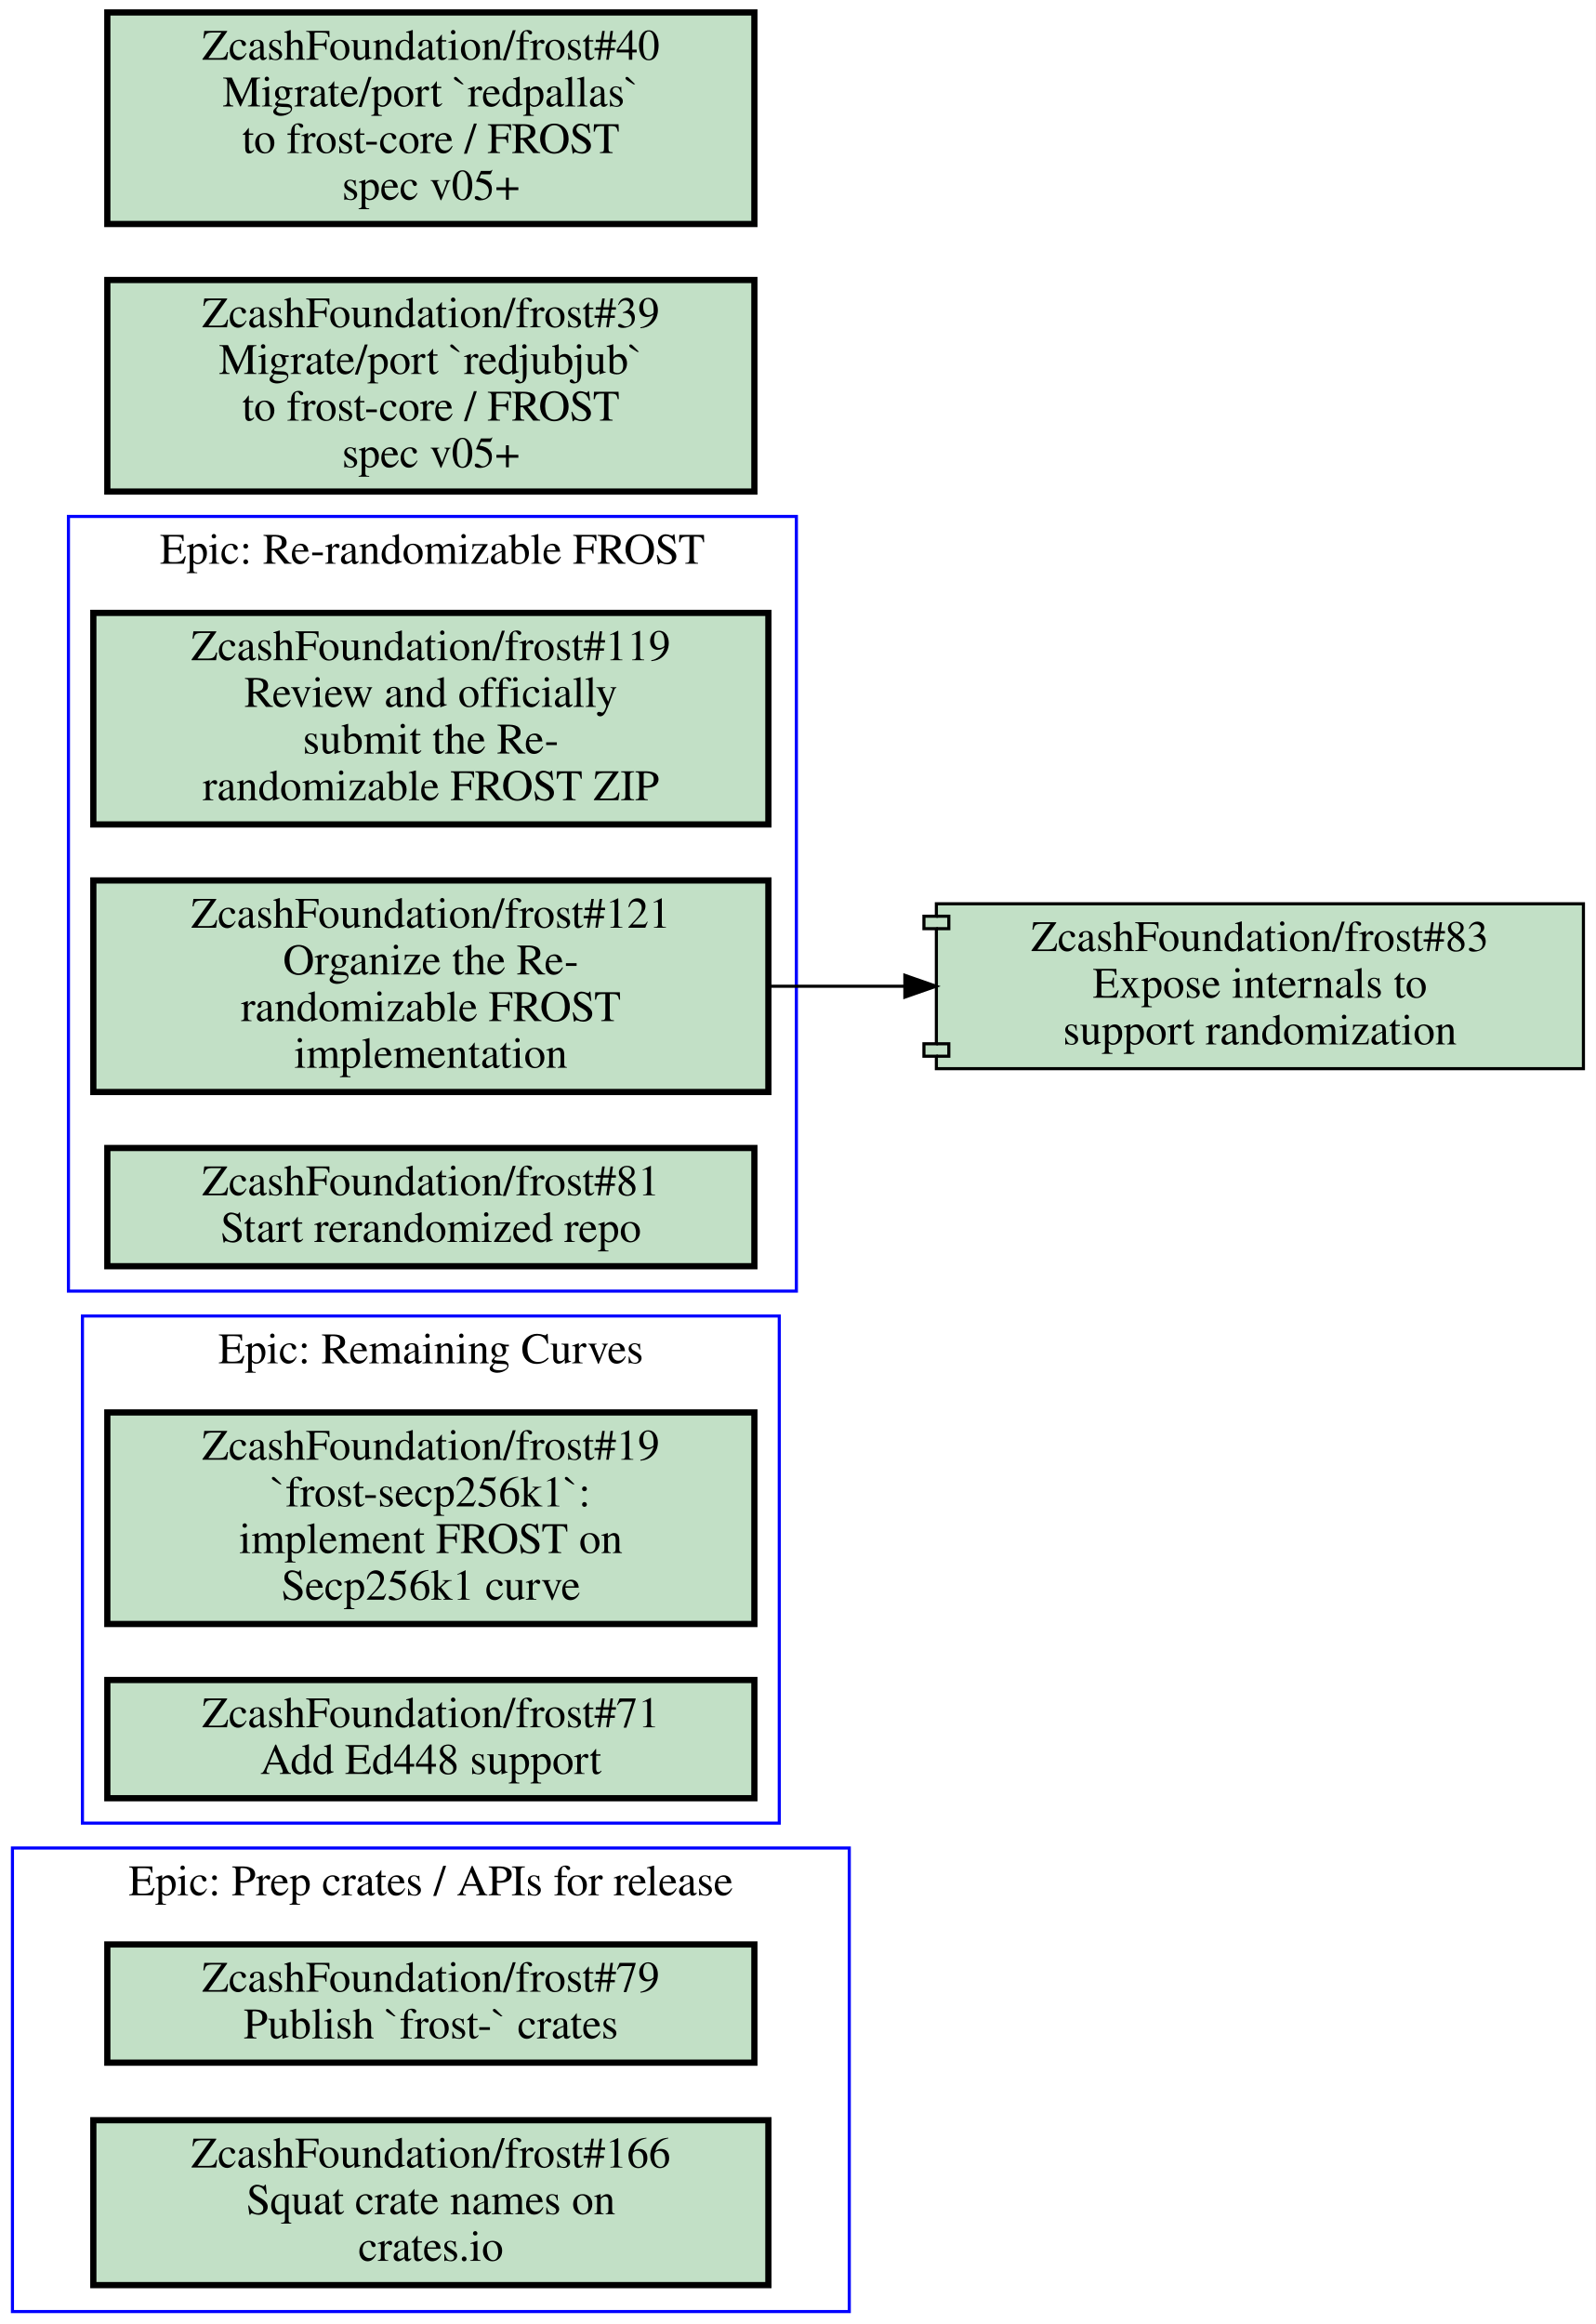
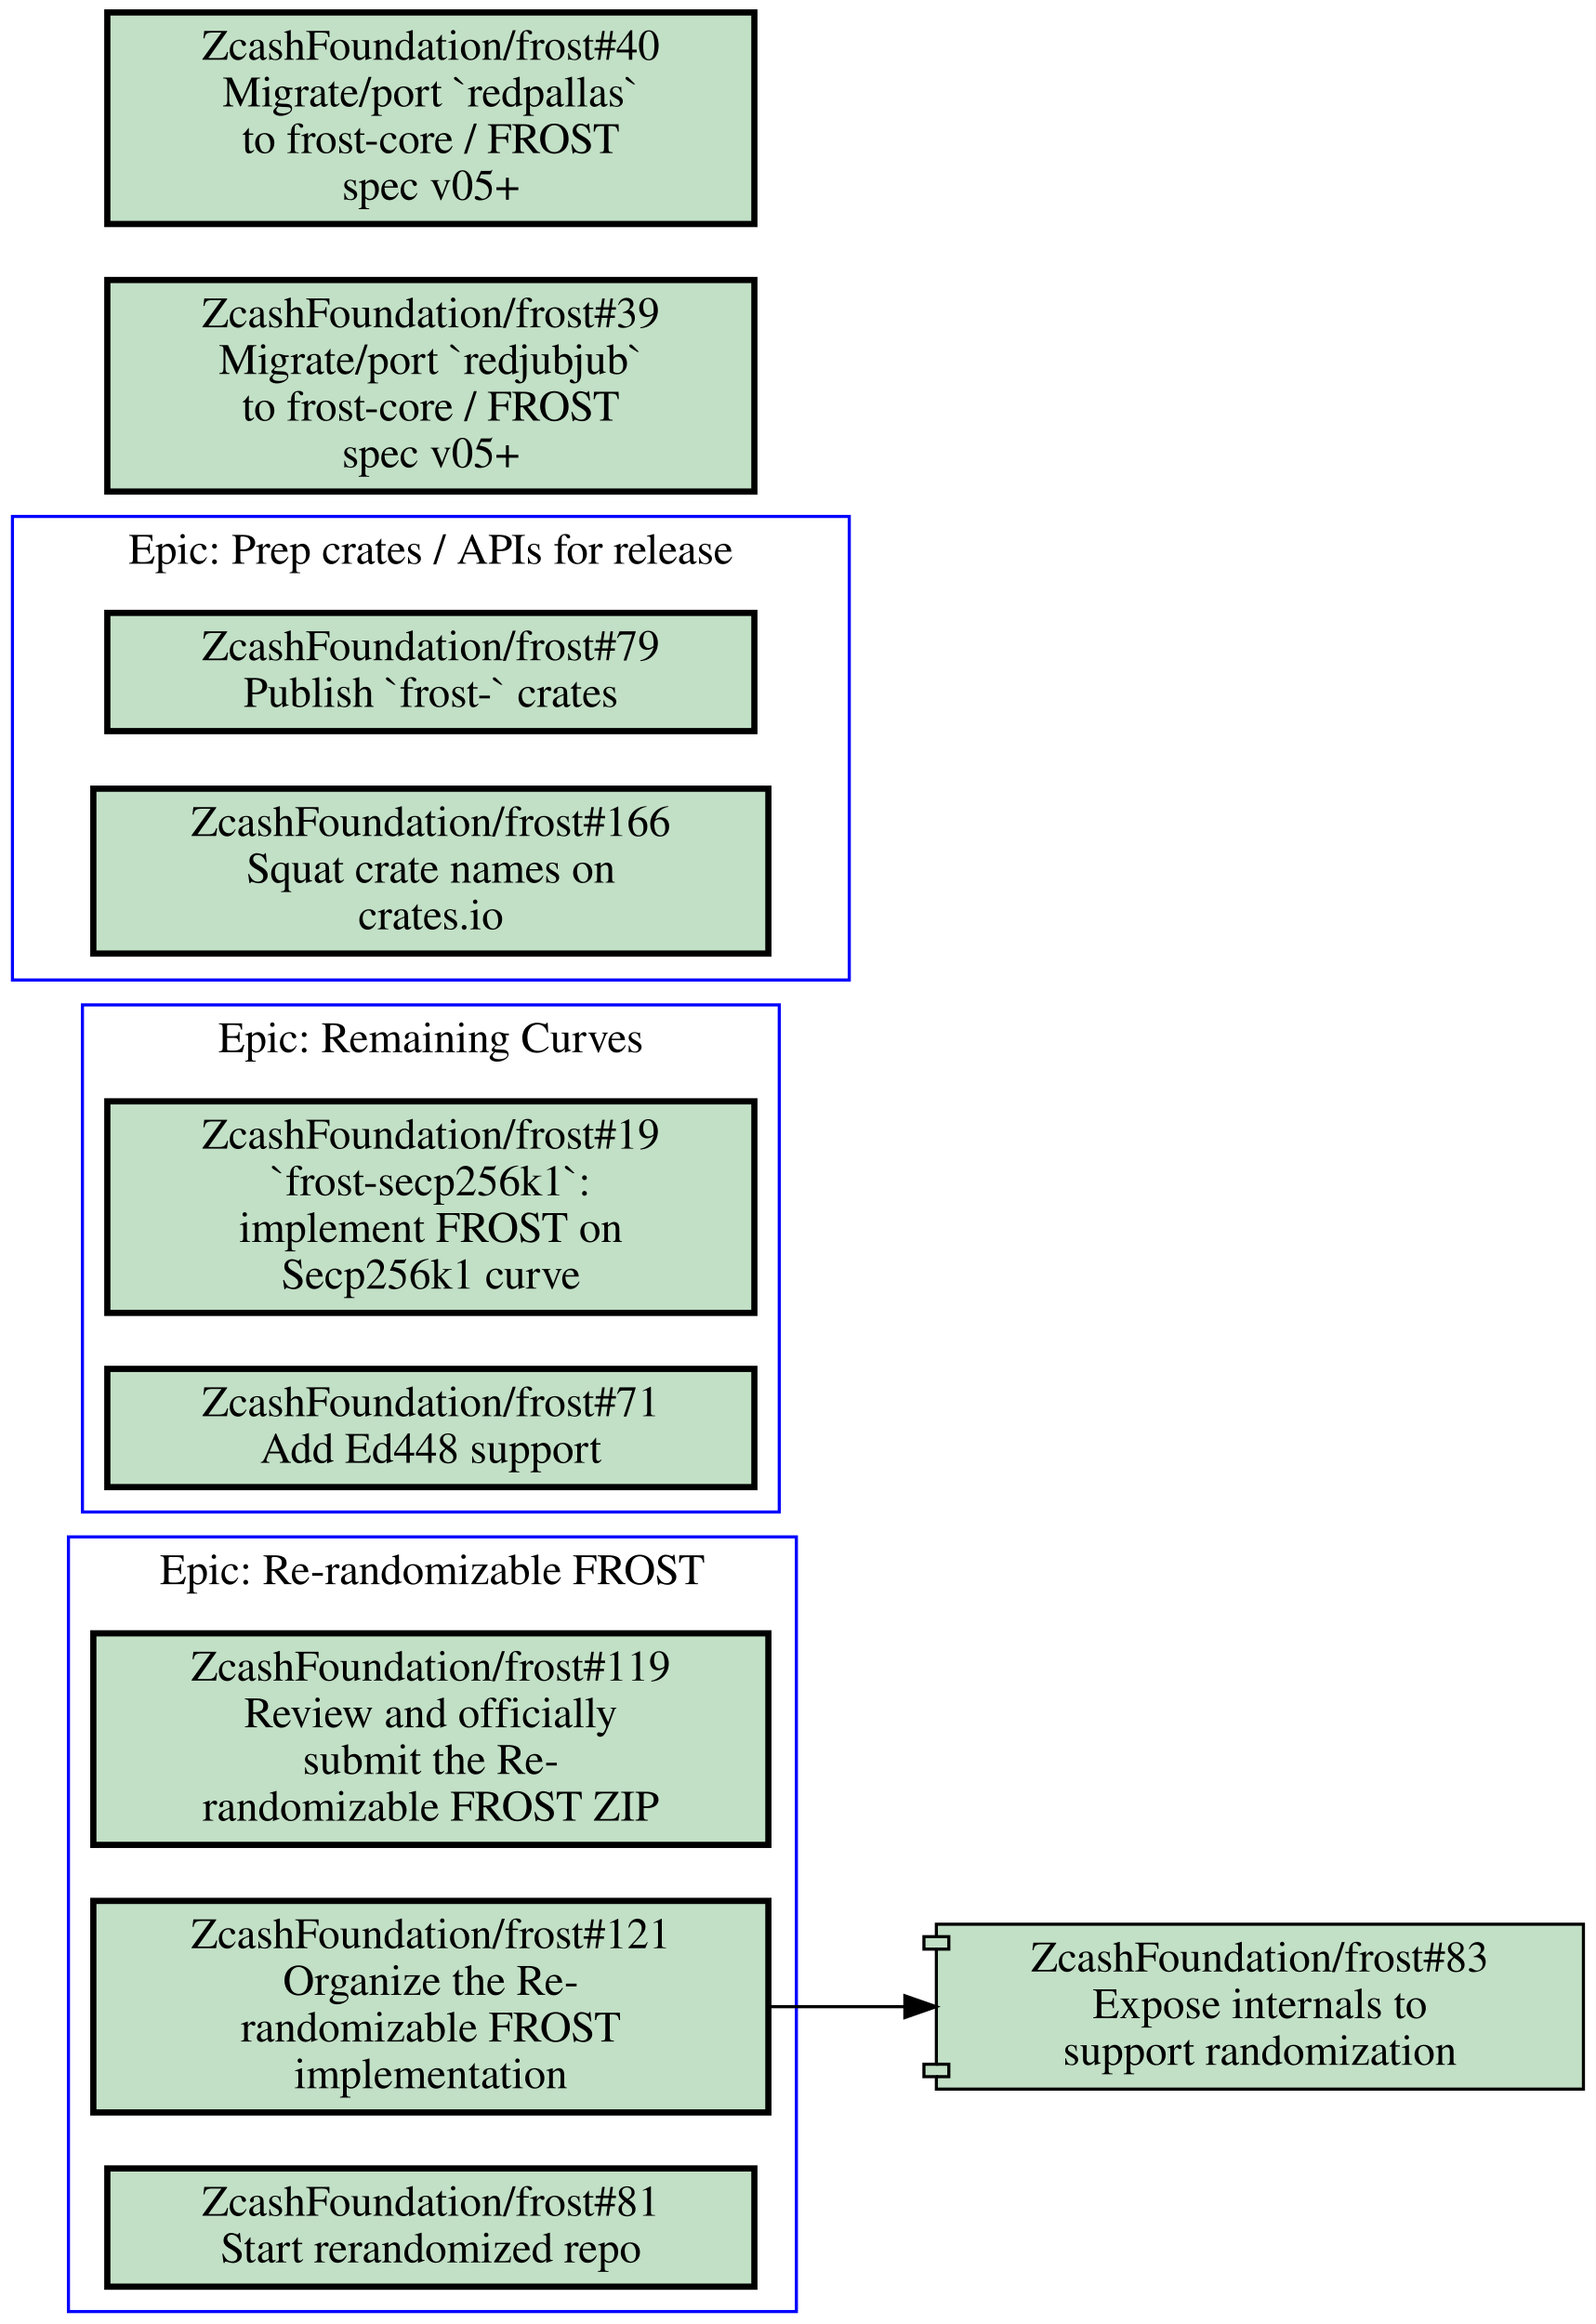
<svg xmlns="http://www.w3.org/2000/svg" xmlns:xlink="http://www.w3.org/1999/xlink" width="513pt" height="747pt" viewBox="0.00 0.00 513.00 747.00">
  <g id="graph0" class="graph" transform="scale(1 1) rotate(0) translate(4 743)">
    <polygon fill="#ffffff" stroke="transparent" points="-4,4 -4,-743 509,-743 509,4 -4,4" />
    <g id="clust1" class="cluster">
-       <polygon fill="none" stroke="#0000ff" points="18,-328 18,-577 252,-577 252,-328 18,-328" />
-       <text text-anchor="middle" x="135" y="-561.8" font-family="Times,serif" font-size="14.00" fill="#000000">Epic: Re-randomizable FROST</text>
+       <polygon fill="none" stroke="#0000ff" points="18,0 18,-249 252,-249 252,0 18,0" />
+       <text text-anchor="middle" x="135" y="-233.8" font-family="Times,serif" font-size="14.00" fill="#000000">Epic: Re-randomizable FROST</text>
    </g>
    <g id="clust2" class="cluster">
-       <polygon fill="none" stroke="#0000ff" points="0,0 0,-149 269,-149 269,0 0,0" />
-       <text text-anchor="middle" x="134.5" y="-133.8" font-family="Times,serif" font-size="14.00" fill="#000000">Epic: Prep crates / APIs for release</text>
+       <polygon fill="none" stroke="#0000ff" points="22.5,-257 22.5,-420 246.5,-420 246.5,-257 22.5,-257" />
+       <text text-anchor="middle" x="134.5" y="-404.8" font-family="Times,serif" font-size="14.00" fill="#000000">Epic: Remaining Curves</text>
    </g>
    <g id="clust3" class="cluster">
-       <polygon fill="none" stroke="#0000ff" points="22.5,-157 22.5,-320 246.5,-320 246.5,-157 22.5,-157" />
-       <text text-anchor="middle" x="134.5" y="-304.8" font-family="Times,serif" font-size="14.00" fill="#000000">Epic: Remaining Curves</text>
+       <polygon fill="none" stroke="#0000ff" points="0,-428 0,-577 269,-577 269,-428 0,-428" />
+       <text text-anchor="middle" x="134.5" y="-561.8" font-family="Times,serif" font-size="14.00" fill="#000000">Epic: Prep crates / APIs for release</text>
    </g>
    <g id="node1" class="node open">
      <g id="a_node1">
        <a xlink:href="https://github.com/ZcashFoundation/frost/issues/119" xlink:title="ZcashFoundation/frost#119&#10;Review and officially&#10;submit the Re-&#10;randomizable FROST ZIP" target="_blank">
-           <polygon fill="#c2e0c6" stroke="#000000" stroke-width="2" points="243,-546 26,-546 26,-478 243,-478 243,-546" />
-           <text text-anchor="middle" x="134.5" y="-530.8" font-family="Times,serif" font-size="14.00" fill="#000000">ZcashFoundation/frost#119</text>
-           <text text-anchor="middle" x="134.5" y="-515.8" font-family="Times,serif" font-size="14.00" fill="#000000">Review and officially</text>
-           <text text-anchor="middle" x="134.5" y="-500.8" font-family="Times,serif" font-size="14.00" fill="#000000">submit the Re-</text>
-           <text text-anchor="middle" x="134.5" y="-485.8" font-family="Times,serif" font-size="14.00" fill="#000000">randomizable FROST ZIP</text>
+           <polygon fill="#c2e0c6" stroke="#000000" stroke-width="2" points="243,-218 26,-218 26,-150 243,-150 243,-218" />
+           <text text-anchor="middle" x="134.5" y="-202.8" font-family="Times,serif" font-size="14.00" fill="#000000">ZcashFoundation/frost#119</text>
+           <text text-anchor="middle" x="134.5" y="-187.8" font-family="Times,serif" font-size="14.00" fill="#000000">Review and officially</text>
+           <text text-anchor="middle" x="134.5" y="-172.8" font-family="Times,serif" font-size="14.00" fill="#000000">submit the Re-</text>
+           <text text-anchor="middle" x="134.5" y="-157.8" font-family="Times,serif" font-size="14.00" fill="#000000">randomizable FROST ZIP</text>
        </a>
      </g>
    </g>
    <g id="node2" class="node open">
      <g id="a_node2">
        <a xlink:href="https://github.com/ZcashFoundation/frost/issues/121" xlink:title="ZcashFoundation/frost#121&#10;Organize the Re-&#10;randomizable FROST&#10;implementation" target="_blank">
-           <polygon fill="#c2e0c6" stroke="#000000" stroke-width="2" points="243,-460 26,-460 26,-392 243,-392 243,-460" />
-           <text text-anchor="middle" x="134.5" y="-444.8" font-family="Times,serif" font-size="14.00" fill="#000000">ZcashFoundation/frost#121</text>
-           <text text-anchor="middle" x="134.5" y="-429.8" font-family="Times,serif" font-size="14.00" fill="#000000">Organize the Re-</text>
-           <text text-anchor="middle" x="134.5" y="-414.8" font-family="Times,serif" font-size="14.00" fill="#000000">randomizable FROST</text>
-           <text text-anchor="middle" x="134.5" y="-399.8" font-family="Times,serif" font-size="14.00" fill="#000000">implementation</text>
+           <polygon fill="#c2e0c6" stroke="#000000" stroke-width="2" points="243,-132 26,-132 26,-64 243,-64 243,-132" />
+           <text text-anchor="middle" x="134.5" y="-116.8" font-family="Times,serif" font-size="14.00" fill="#000000">ZcashFoundation/frost#121</text>
+           <text text-anchor="middle" x="134.5" y="-101.8" font-family="Times,serif" font-size="14.00" fill="#000000">Organize the Re-</text>
+           <text text-anchor="middle" x="134.5" y="-86.8" font-family="Times,serif" font-size="14.00" fill="#000000">randomizable FROST</text>
+           <text text-anchor="middle" x="134.5" y="-71.8" font-family="Times,serif" font-size="14.00" fill="#000000">implementation</text>
        </a>
      </g>
    </g>
    <g id="node8" class="node open">
      <g id="a_node8">
        <a xlink:href="https://github.com/ZcashFoundation/frost/pull/83" xlink:title="ZcashFoundation/frost#83&#10;Expose internals to&#10;support randomization" target="_blank">
-           <polygon fill="#c2e0c6" stroke="#000000" points="505,-452.5 297,-452.5 297,-448.5 293,-448.5 293,-444.5 297,-444.5 297,-407.5 293,-407.5 293,-403.5 297,-403.5 297,-399.5 505,-399.5 505,-452.5" />
-           <polyline fill="none" stroke="#000000" points="297,-448.5 301,-448.5 301,-444.5 297,-444.5 " />
-           <polyline fill="none" stroke="#000000" points="297,-407.5 301,-407.5 301,-403.5 297,-403.5 " />
-           <text text-anchor="middle" x="401" y="-437.3" font-family="Times,serif" font-size="14.00" fill="#000000">ZcashFoundation/frost#83</text>
-           <text text-anchor="middle" x="401" y="-422.3" font-family="Times,serif" font-size="14.00" fill="#000000">Expose internals to</text>
-           <text text-anchor="middle" x="401" y="-407.3" font-family="Times,serif" font-size="14.00" fill="#000000">support randomization</text>
+           <polygon fill="#c2e0c6" stroke="#000000" points="505,-124.5 297,-124.5 297,-120.5 293,-120.5 293,-116.5 297,-116.5 297,-79.5 293,-79.5 293,-75.5 297,-75.5 297,-71.5 505,-71.5 505,-124.5" />
+           <polyline fill="none" stroke="#000000" points="297,-120.5 301,-120.5 301,-116.5 297,-116.5 " />
+           <polyline fill="none" stroke="#000000" points="297,-79.5 301,-79.5 301,-75.5 297,-75.5 " />
+           <text text-anchor="middle" x="401" y="-109.3" font-family="Times,serif" font-size="14.00" fill="#000000">ZcashFoundation/frost#83</text>
+           <text text-anchor="middle" x="401" y="-94.3" font-family="Times,serif" font-size="14.00" fill="#000000">Expose internals to</text>
+           <text text-anchor="middle" x="401" y="-79.3" font-family="Times,serif" font-size="14.00" fill="#000000">support randomization</text>
        </a>
      </g>
    </g>
    <g id="edge1" class="edge">
-       <path fill="none" stroke="#000000" d="M243.28,-426C257.53,-426 272.16,-426 286.49,-426" />
-       <polygon fill="#000000" stroke="#000000" points="286.87,-429.5 296.87,-426 286.87,-422.5 286.87,-429.5" />
+       <path fill="none" stroke="#000000" d="M243.28,-98C257.53,-98 272.16,-98 286.49,-98" />
+       <polygon fill="#000000" stroke="#000000" points="286.87,-101.5 296.87,-98 286.87,-94.5 286.87,-101.5" />
    </g>
    <g id="node3" class="node open">
      <g id="a_node3">
        <a xlink:href="https://github.com/ZcashFoundation/frost/issues/81" xlink:title="ZcashFoundation/frost#81&#10;Start rerandomized repo" target="_blank">
-           <polygon fill="#c2e0c6" stroke="#000000" stroke-width="2" points="238.5,-374 30.5,-374 30.5,-336 238.5,-336 238.5,-374" />
-           <text text-anchor="middle" x="134.5" y="-358.8" font-family="Times,serif" font-size="14.00" fill="#000000">ZcashFoundation/frost#81</text>
-           <text text-anchor="middle" x="134.5" y="-343.8" font-family="Times,serif" font-size="14.00" fill="#000000">Start rerandomized repo</text>
+           <polygon fill="#c2e0c6" stroke="#000000" stroke-width="2" points="238.5,-46 30.5,-46 30.5,-8 238.5,-8 238.5,-46" />
+           <text text-anchor="middle" x="134.5" y="-30.8" font-family="Times,serif" font-size="14.00" fill="#000000">ZcashFoundation/frost#81</text>
+           <text text-anchor="middle" x="134.5" y="-15.8" font-family="Times,serif" font-size="14.00" fill="#000000">Start rerandomized repo</text>
        </a>
      </g>
    </g>
    <g id="node4" class="node open">
      <g id="a_node4">
-         <a xlink:href="https://github.com/ZcashFoundation/frost/issues/79" xlink:title="ZcashFoundation/frost#79&#10;Publish `frost-` crates" target="_blank">
-           <polygon fill="#c2e0c6" stroke="#000000" stroke-width="2" points="238.5,-118 30.5,-118 30.5,-80 238.5,-80 238.5,-118" />
-           <text text-anchor="middle" x="134.5" y="-102.8" font-family="Times,serif" font-size="14.00" fill="#000000">ZcashFoundation/frost#79</text>
-           <text text-anchor="middle" x="134.5" y="-87.8" font-family="Times,serif" font-size="14.00" fill="#000000">Publish `frost-` crates</text>
+         <a xlink:href="https://github.com/ZcashFoundation/frost/issues/19" xlink:title="ZcashFoundation/frost#19&#10;`frost-secp256k1`:&#10;implement FROST on&#10;Secp256k1 curve" target="_blank">
+           <polygon fill="#c2e0c6" stroke="#000000" stroke-width="2" points="238.5,-389 30.5,-389 30.5,-321 238.5,-321 238.5,-389" />
+           <text text-anchor="middle" x="134.5" y="-373.8" font-family="Times,serif" font-size="14.00" fill="#000000">ZcashFoundation/frost#19</text>
+           <text text-anchor="middle" x="134.5" y="-358.8" font-family="Times,serif" font-size="14.00" fill="#000000">`frost-secp256k1`:</text>
+           <text text-anchor="middle" x="134.5" y="-343.8" font-family="Times,serif" font-size="14.00" fill="#000000">implement FROST on</text>
+           <text text-anchor="middle" x="134.5" y="-328.8" font-family="Times,serif" font-size="14.00" fill="#000000">Secp256k1 curve</text>
        </a>
      </g>
    </g>
    <g id="node5" class="node open">
      <g id="a_node5">
-         <a xlink:href="https://github.com/ZcashFoundation/frost/issues/166" xlink:title="ZcashFoundation/frost#166&#10;Squat crate names on&#10;crates.io" target="_blank">
-           <polygon fill="#c2e0c6" stroke="#000000" stroke-width="2" points="243,-61.5 26,-61.5 26,-8.5 243,-8.5 243,-61.5" />
-           <text text-anchor="middle" x="134.5" y="-46.3" font-family="Times,serif" font-size="14.00" fill="#000000">ZcashFoundation/frost#166</text>
-           <text text-anchor="middle" x="134.5" y="-31.3" font-family="Times,serif" font-size="14.00" fill="#000000">Squat crate names on</text>
-           <text text-anchor="middle" x="134.5" y="-16.3" font-family="Times,serif" font-size="14.00" fill="#000000">crates.io</text>
+         <a xlink:href="https://github.com/ZcashFoundation/frost/issues/71" xlink:title="ZcashFoundation/frost#71&#10;Add Ed448 support" target="_blank">
+           <polygon fill="#c2e0c6" stroke="#000000" stroke-width="2" points="238.5,-303 30.5,-303 30.5,-265 238.5,-265 238.5,-303" />
+           <text text-anchor="middle" x="134.5" y="-287.8" font-family="Times,serif" font-size="14.00" fill="#000000">ZcashFoundation/frost#71</text>
+           <text text-anchor="middle" x="134.5" y="-272.8" font-family="Times,serif" font-size="14.00" fill="#000000">Add Ed448 support</text>
        </a>
      </g>
    </g>
    <g id="node6" class="node open">
      <g id="a_node6">
-         <a xlink:href="https://github.com/ZcashFoundation/frost/issues/19" xlink:title="ZcashFoundation/frost#19&#10;`frost-secp256k1`:&#10;implement FROST on&#10;Secp256k1 curve" target="_blank">
-           <polygon fill="#c2e0c6" stroke="#000000" stroke-width="2" points="238.5,-289 30.5,-289 30.5,-221 238.5,-221 238.5,-289" />
-           <text text-anchor="middle" x="134.5" y="-273.8" font-family="Times,serif" font-size="14.00" fill="#000000">ZcashFoundation/frost#19</text>
-           <text text-anchor="middle" x="134.5" y="-258.8" font-family="Times,serif" font-size="14.00" fill="#000000">`frost-secp256k1`:</text>
-           <text text-anchor="middle" x="134.5" y="-243.8" font-family="Times,serif" font-size="14.00" fill="#000000">implement FROST on</text>
-           <text text-anchor="middle" x="134.5" y="-228.8" font-family="Times,serif" font-size="14.00" fill="#000000">Secp256k1 curve</text>
+         <a xlink:href="https://github.com/ZcashFoundation/frost/issues/79" xlink:title="ZcashFoundation/frost#79&#10;Publish `frost-` crates" target="_blank">
+           <polygon fill="#c2e0c6" stroke="#000000" stroke-width="2" points="238.5,-546 30.5,-546 30.5,-508 238.5,-508 238.5,-546" />
+           <text text-anchor="middle" x="134.5" y="-530.8" font-family="Times,serif" font-size="14.00" fill="#000000">ZcashFoundation/frost#79</text>
+           <text text-anchor="middle" x="134.5" y="-515.8" font-family="Times,serif" font-size="14.00" fill="#000000">Publish `frost-` crates</text>
        </a>
      </g>
    </g>
    <g id="node7" class="node open">
      <g id="a_node7">
-         <a xlink:href="https://github.com/ZcashFoundation/frost/issues/71" xlink:title="ZcashFoundation/frost#71&#10;Add Ed448 support" target="_blank">
-           <polygon fill="#c2e0c6" stroke="#000000" stroke-width="2" points="238.5,-203 30.5,-203 30.5,-165 238.5,-165 238.5,-203" />
-           <text text-anchor="middle" x="134.5" y="-187.8" font-family="Times,serif" font-size="14.00" fill="#000000">ZcashFoundation/frost#71</text>
-           <text text-anchor="middle" x="134.5" y="-172.8" font-family="Times,serif" font-size="14.00" fill="#000000">Add Ed448 support</text>
+         <a xlink:href="https://github.com/ZcashFoundation/frost/issues/166" xlink:title="ZcashFoundation/frost#166&#10;Squat crate names on&#10;crates.io" target="_blank">
+           <polygon fill="#c2e0c6" stroke="#000000" stroke-width="2" points="243,-489.5 26,-489.5 26,-436.5 243,-436.5 243,-489.5" />
+           <text text-anchor="middle" x="134.5" y="-474.3" font-family="Times,serif" font-size="14.00" fill="#000000">ZcashFoundation/frost#166</text>
+           <text text-anchor="middle" x="134.5" y="-459.3" font-family="Times,serif" font-size="14.00" fill="#000000">Squat crate names on</text>
+           <text text-anchor="middle" x="134.5" y="-444.3" font-family="Times,serif" font-size="14.00" fill="#000000">crates.io</text>
        </a>
      </g>
    </g>
    <g id="node9" class="node open">
      <g id="a_node9">
        <a xlink:href="https://github.com/ZcashFoundation/frost/issues/39" xlink:title="ZcashFoundation/frost#39&#10;Migrate/port `redjubjub`&#10;to frost-core / FROST&#10;spec v05+" target="_blank">
          <polygon fill="#c2e0c6" stroke="#000000" stroke-width="2" points="238.5,-653 30.5,-653 30.5,-585 238.5,-585 238.5,-653" />
          <text text-anchor="middle" x="134.5" y="-637.8" font-family="Times,serif" font-size="14.00" fill="#000000">ZcashFoundation/frost#39</text>
          <text text-anchor="middle" x="134.5" y="-622.8" font-family="Times,serif" font-size="14.00" fill="#000000">Migrate/port `redjubjub`</text>
          <text text-anchor="middle" x="134.5" y="-607.8" font-family="Times,serif" font-size="14.00" fill="#000000">to frost-core / FROST</text>
          <text text-anchor="middle" x="134.5" y="-592.8" font-family="Times,serif" font-size="14.00" fill="#000000">spec v05+</text>
        </a>
      </g>
    </g>
    <g id="node10" class="node open">
      <g id="a_node10">
        <a xlink:href="https://github.com/ZcashFoundation/frost/issues/40" xlink:title="ZcashFoundation/frost#40&#10;Migrate/port `redpallas`&#10;to frost-core / FROST&#10;spec v05+" target="_blank">
          <polygon fill="#c2e0c6" stroke="#000000" stroke-width="2" points="238.5,-739 30.5,-739 30.5,-671 238.5,-671 238.5,-739" />
          <text text-anchor="middle" x="134.5" y="-723.8" font-family="Times,serif" font-size="14.00" fill="#000000">ZcashFoundation/frost#40</text>
          <text text-anchor="middle" x="134.5" y="-708.8" font-family="Times,serif" font-size="14.00" fill="#000000">Migrate/port `redpallas`</text>
          <text text-anchor="middle" x="134.5" y="-693.8" font-family="Times,serif" font-size="14.00" fill="#000000">to frost-core / FROST</text>
          <text text-anchor="middle" x="134.5" y="-678.8" font-family="Times,serif" font-size="14.00" fill="#000000">spec v05+</text>
        </a>
      </g>
    </g>
  </g>
</svg>
